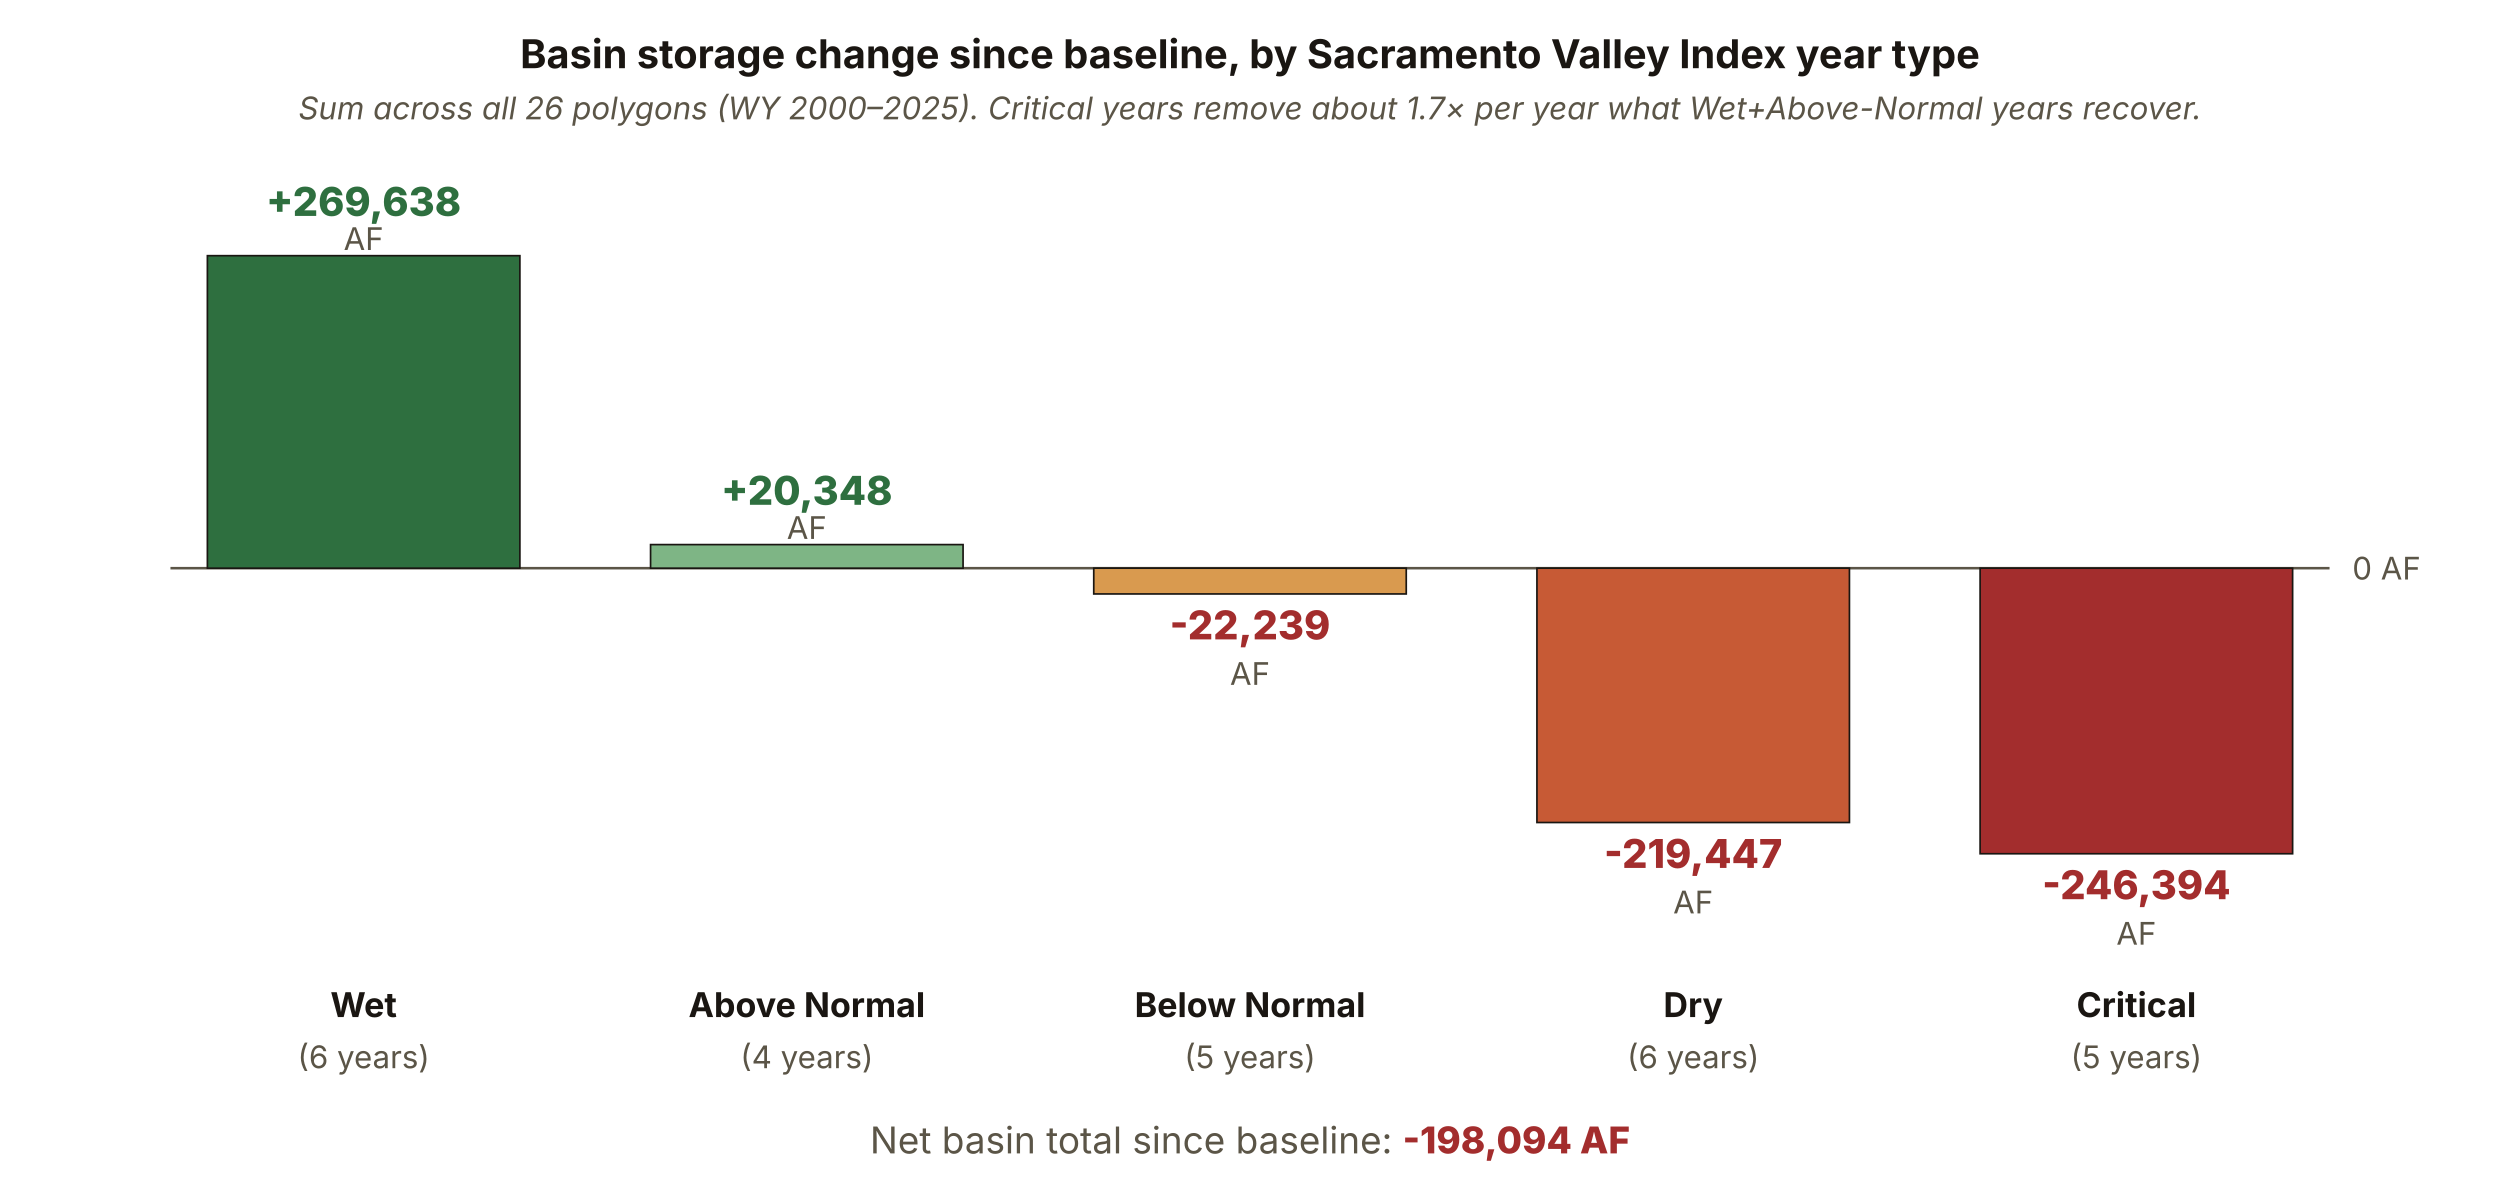
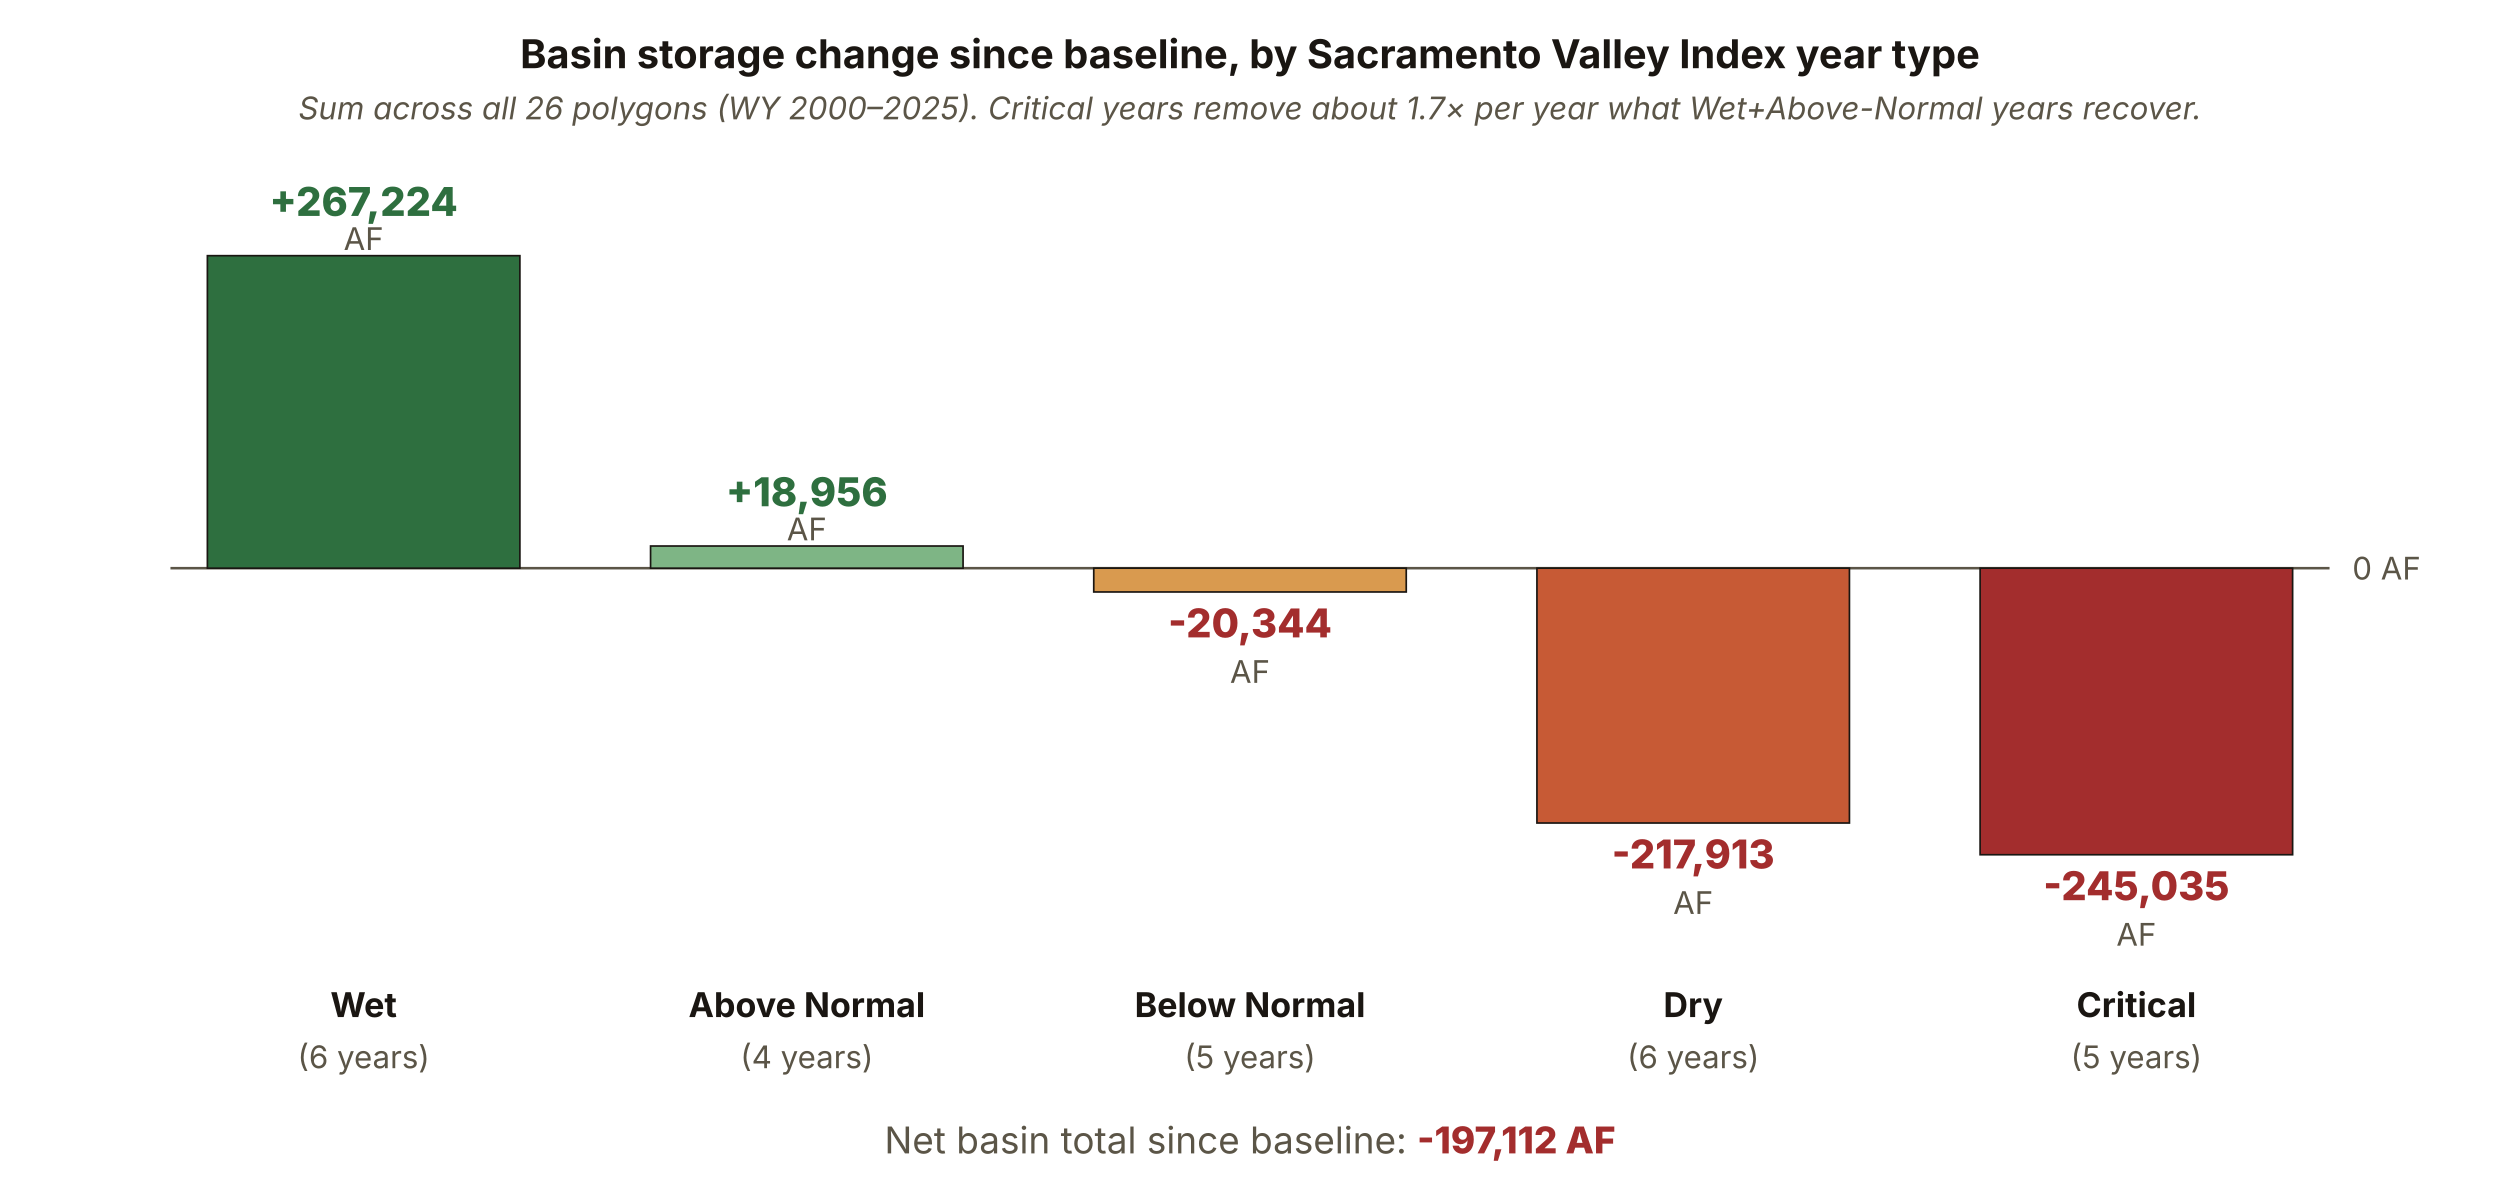
<svg xmlns="http://www.w3.org/2000/svg" viewBox="0 0 880 420" style="background:#fafaf7;font-family:'Inter',ui-sans-serif,system-ui;width:100%;height:auto;display:block;">
  <text x="440.0" y="24" text-anchor="middle" font-size="14" font-weight="700" fill="#1a1612">Basin storage change since baseline, by Sacramento Valley Index year type</text>
  <text x="440.0" y="42" text-anchor="middle" font-size="11" fill="#5b5547" font-style="italic">Sum across all 26 polygons (WY 2000–2025). Critical years remove about 1.7× per year what Wet+Above-Normal years recover.</text>
  <line x1="60" y1="200" x2="820" y2="200" stroke="#5b5547" stroke-width="0.9" />
  <text x="828" y="204" font-size="11" fill="#5b5547">0 AF</text>
  <rect x="73.0" y="90.0" width="110" height="110.0" fill="#2e6f3f" stroke="#1a1612" stroke-width="0.6" />
-   <text x="128.0" y="76.0" text-anchor="middle" font-size="14" font-weight="800" fill="#2e6f3f">+269,638</text>
+   <text x="128.0" y="76.0" text-anchor="middle" font-size="14" font-weight="800" fill="#2e6f3f">+267,224</text>
  <text x="128.0" y="88.0" text-anchor="middle" font-size="11" fill="#5b5547">AF</text>
  <text x="128.0" y="358" text-anchor="middle" font-size="12" font-weight="700" fill="#1a1612">Wet</text>
  <text x="128.0" y="376" text-anchor="middle" font-size="11" fill="#5b5547">(6 years)</text>
-   <rect x="229.0" y="191.699" width="110" height="8.301" fill="#7eb585" stroke="#1a1612" stroke-width="0.6" />
-   <text x="284.0" y="177.699" text-anchor="middle" font-size="14" font-weight="800" fill="#2e6f3f">+20,348</text>
-   <text x="284.0" y="189.699" text-anchor="middle" font-size="11" fill="#5b5547">AF</text>
+   <rect x="229.0" y="192.197" width="110" height="7.803" fill="#7eb585" stroke="#1a1612" stroke-width="0.6" />
+   <text x="284.0" y="178.197" text-anchor="middle" font-size="14" font-weight="800" fill="#2e6f3f">+18,956</text>
+   <text x="284.0" y="190.197" text-anchor="middle" font-size="11" fill="#5b5547">AF</text>
  <text x="284.0" y="358" text-anchor="middle" font-size="12" font-weight="700" fill="#1a1612">Above Normal</text>
  <text x="284.0" y="376" text-anchor="middle" font-size="11" fill="#5b5547">(4 years)</text>
-   <rect x="385.0" y="200" width="110" height="9.072" fill="#d99a4f" stroke="#1a1612" stroke-width="0.6" />
-   <text x="440.0" y="225.072" text-anchor="middle" font-size="14" font-weight="800" fill="#a32d2d">-22,239</text>
-   <text x="440.0" y="241.072" text-anchor="middle" font-size="11" fill="#5b5547">AF</text>
+   <rect x="385.0" y="200" width="110" height="8.374" fill="#d99a4f" stroke="#1a1612" stroke-width="0.6" />
+   <text x="440.0" y="224.374" text-anchor="middle" font-size="14" font-weight="800" fill="#a32d2d">-20,344</text>
+   <text x="440.0" y="240.374" text-anchor="middle" font-size="11" fill="#5b5547">AF</text>
  <text x="440.0" y="358" text-anchor="middle" font-size="12" font-weight="700" fill="#1a1612">Below Normal</text>
  <text x="440.0" y="376" text-anchor="middle" font-size="11" fill="#5b5547">(5 years)</text>
-   <rect x="541.0" y="200" width="110" height="89.524" fill="#c75a35" stroke="#1a1612" stroke-width="0.6" />
-   <text x="596.0" y="305.524" text-anchor="middle" font-size="14" font-weight="800" fill="#a32d2d">-219,447</text>
-   <text x="596.0" y="321.524" text-anchor="middle" font-size="11" fill="#5b5547">AF</text>
+   <rect x="541.0" y="200" width="110" height="89.702" fill="#c75a35" stroke="#1a1612" stroke-width="0.6" />
+   <text x="596.0" y="305.702" text-anchor="middle" font-size="14" font-weight="800" fill="#a32d2d">-217,913</text>
+   <text x="596.0" y="321.702" text-anchor="middle" font-size="11" fill="#5b5547">AF</text>
  <text x="596.0" y="358" text-anchor="middle" font-size="12" font-weight="700" fill="#1a1612">Dry</text>
  <text x="596.0" y="376" text-anchor="middle" font-size="11" fill="#5b5547">(6 years)</text>
-   <rect x="697.0" y="200" width="110" height="100.518" fill="#a32d2d" stroke="#1a1612" stroke-width="0.6" />
-   <text x="752.0" y="316.518" text-anchor="middle" font-size="14" font-weight="800" fill="#a32d2d">-246,394</text>
-   <text x="752.0" y="332.518" text-anchor="middle" font-size="11" fill="#5b5547">AF</text>
+   <rect x="697.0" y="200" width="110" height="100.866" fill="#a32d2d" stroke="#1a1612" stroke-width="0.6" />
+   <text x="752.0" y="316.866" text-anchor="middle" font-size="14" font-weight="800" fill="#a32d2d">-245,035</text>
+   <text x="752.0" y="332.866" text-anchor="middle" font-size="11" fill="#5b5547">AF</text>
  <text x="752.0" y="358" text-anchor="middle" font-size="12" font-weight="700" fill="#1a1612">Critical</text>
  <text x="752.0" y="376" text-anchor="middle" font-size="11" fill="#5b5547">(5 years)</text>
-   <text x="440.0" y="406" text-anchor="middle" font-size="13" fill="#5b5547">Net basin total since baseline: <tspan font-weight="800" fill="#a32d2d">-198,094 AF</tspan>
+   <text x="440.0" y="406" text-anchor="middle" font-size="13" fill="#5b5547">Net basin total since baseline: <tspan font-weight="800" fill="#a32d2d">-197,112 AF</tspan>
  </text>
</svg>
